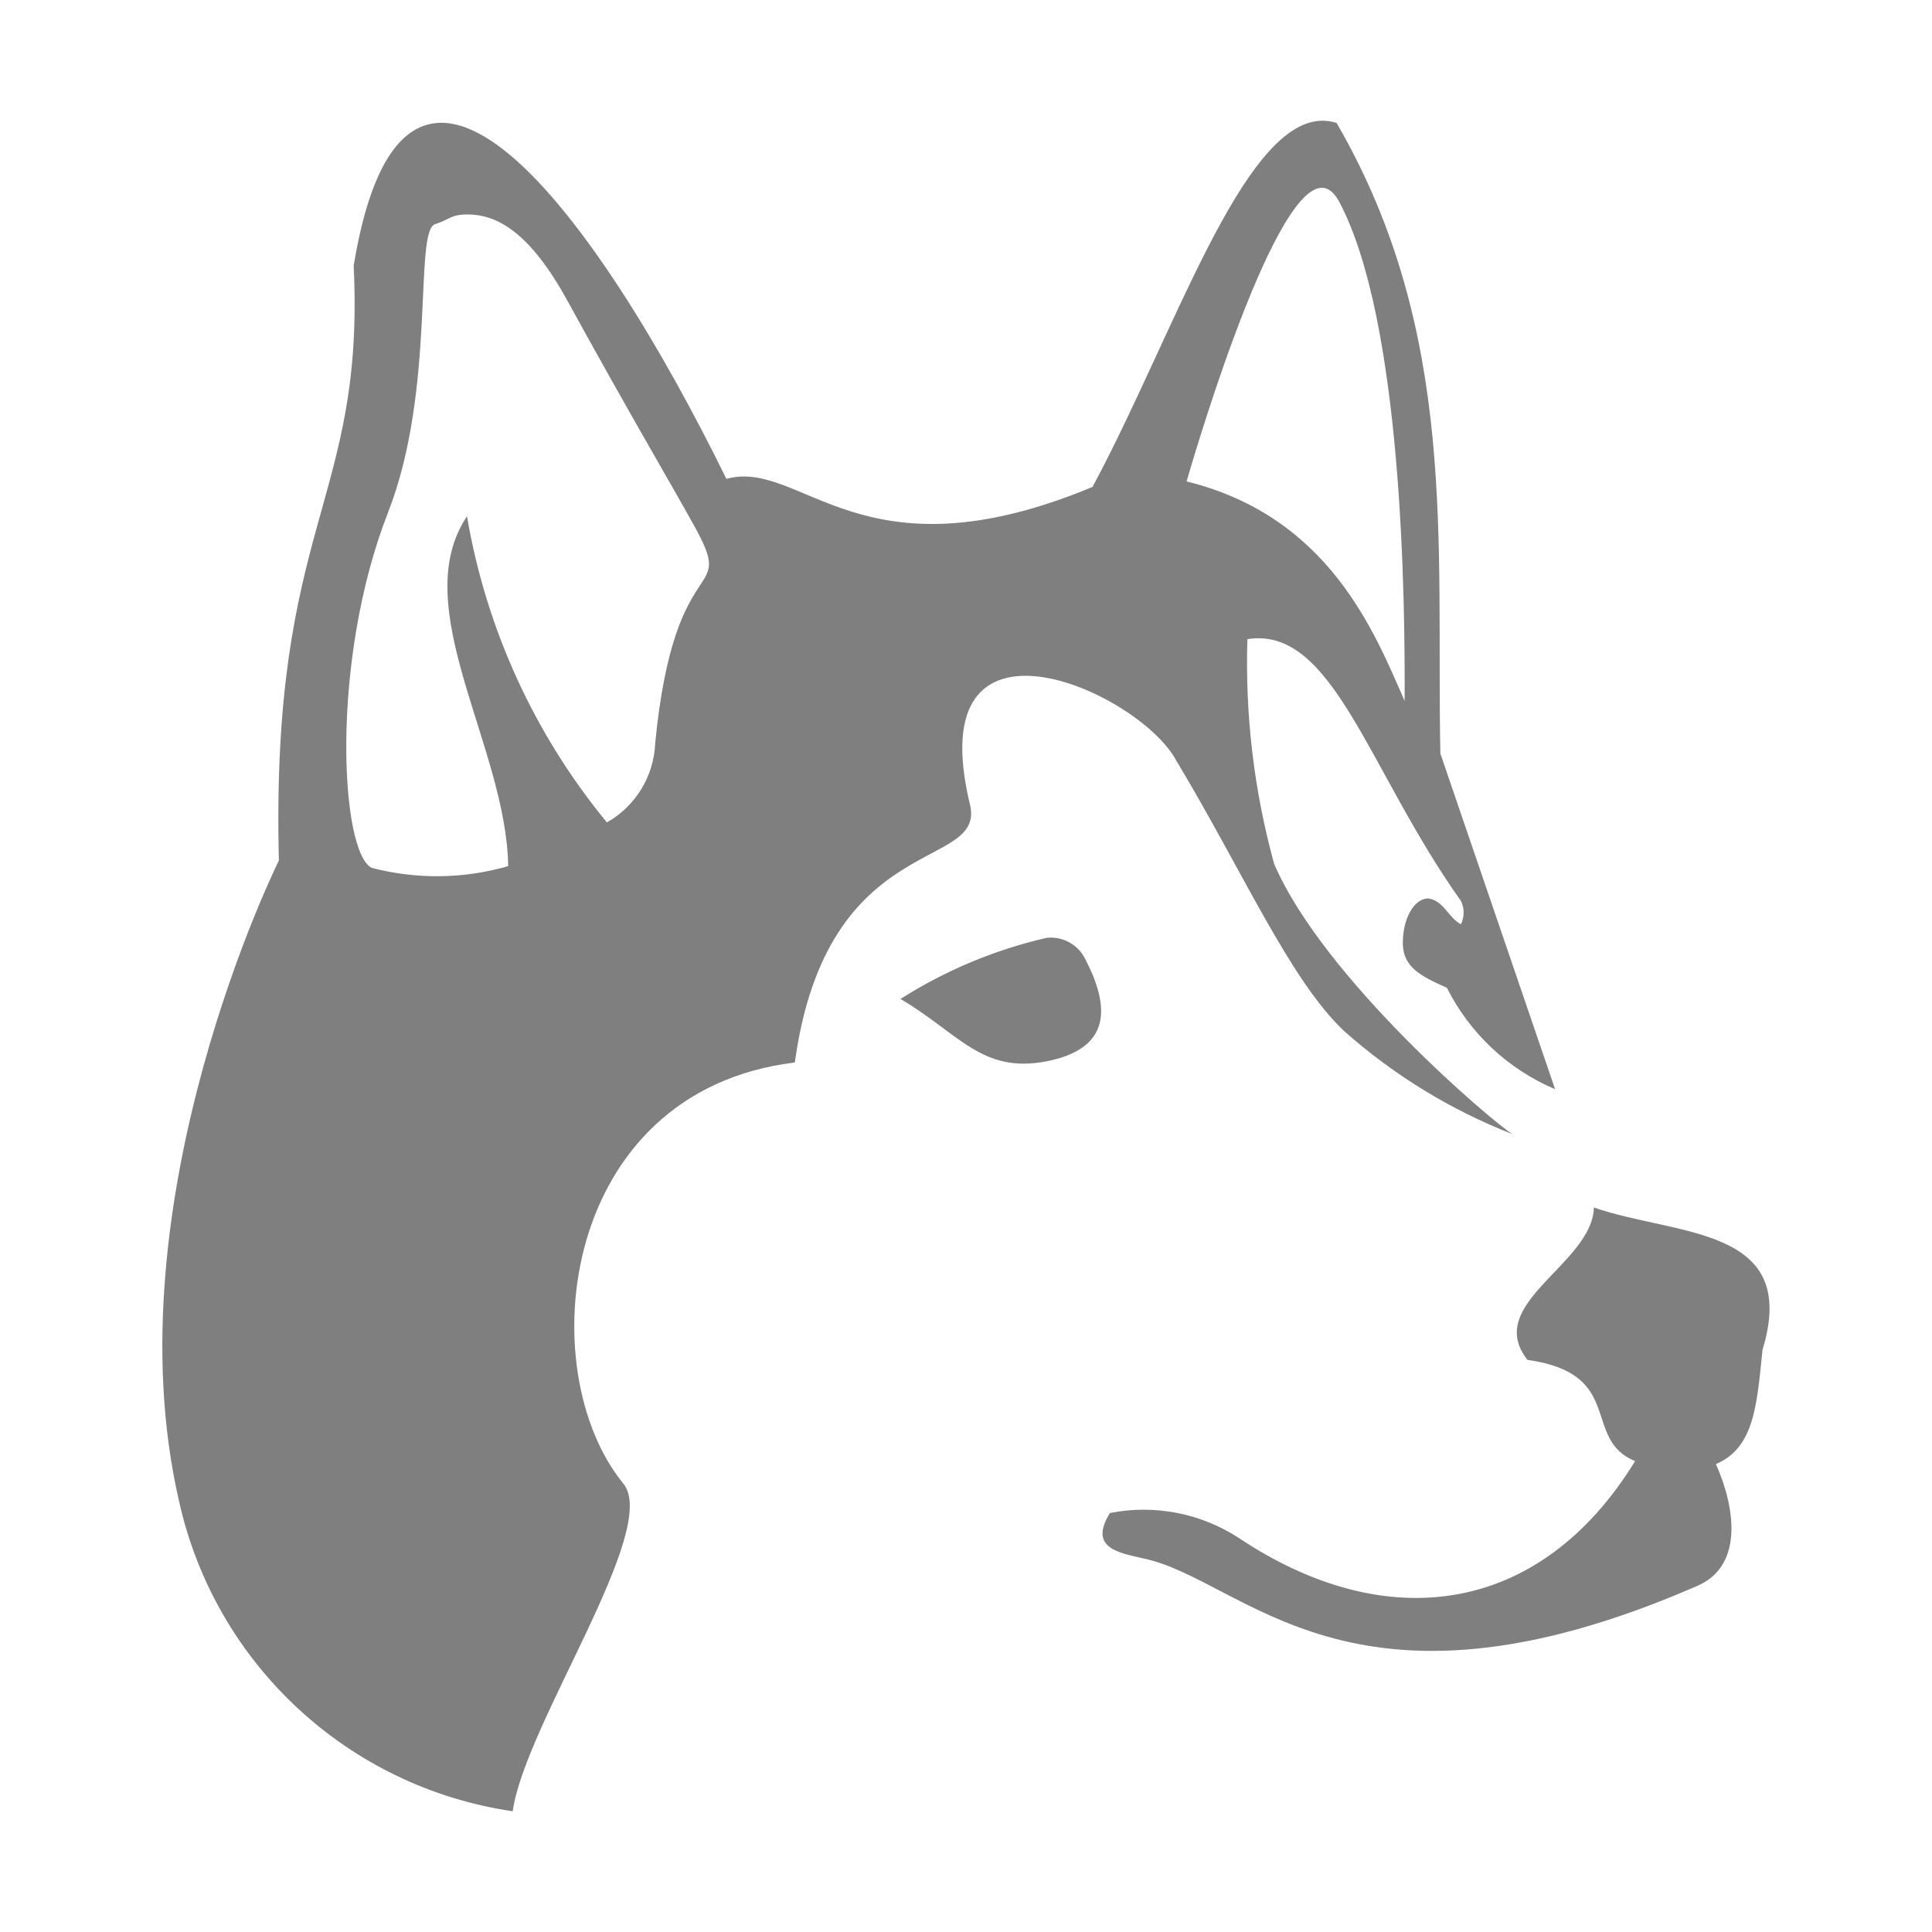
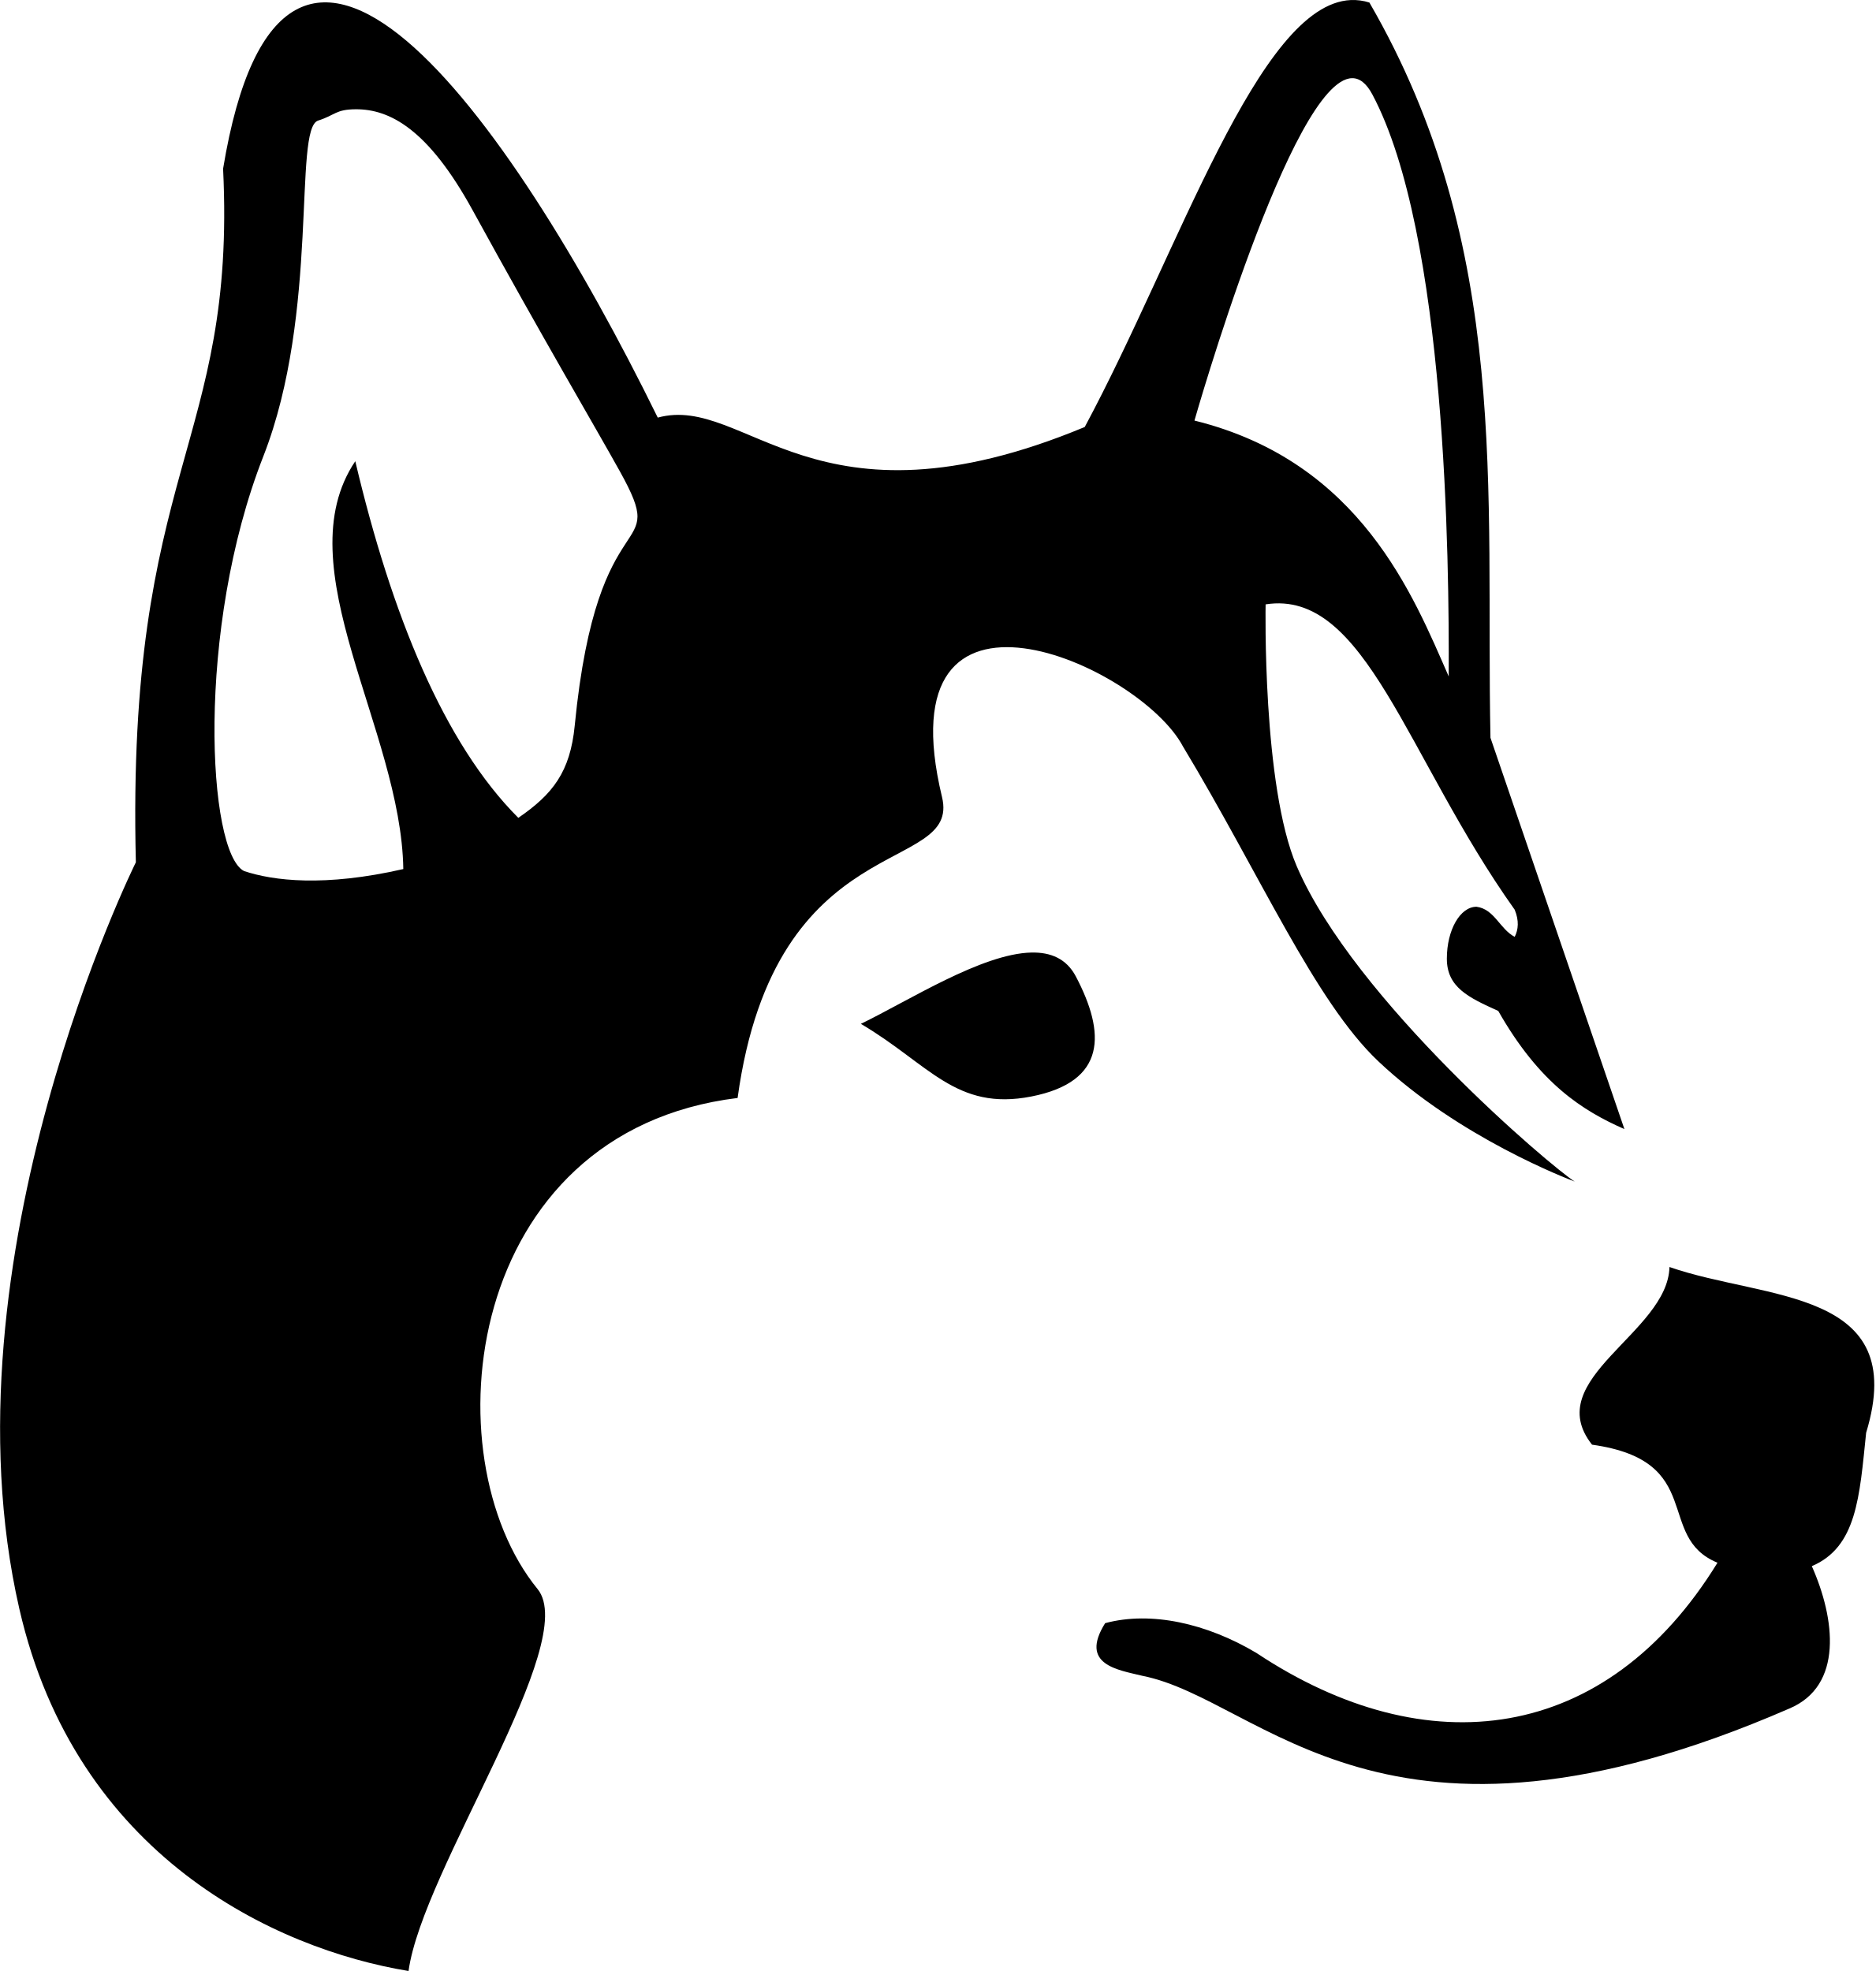
- <svg xmlns="http://www.w3.org/2000/svg" viewBox="0 0 32 32">
-   <path d="M26.4,20c-.025.939-1.839,1.591-1.1,2.524,1.63.229.889,1.309,1.782,1.677-1.579,2.57-4.126,2.891-6.549,1.282a2.888,2.888,0,0,0-2.149-.423c-.37.593.181.662.533.748,1.7.339,3.421,2.972,9.185.464.769-.323.652-1.274.319-2.022.639-.272.678-.982.772-1.895C29.821,20.3,27.762,20.475,26.4,20Zm-9.063-4.467a7.737,7.737,0,0,0-2.422,1.013c.965.567,1.348,1.243,2.422,1.032s1.054-.9.631-1.706a.635.635,0,0,0-.631-.339ZM21.874,2c-1.312.06-2.44,3.574-3.778,6.065-3.846,1.6-4.809-.475-6.065-.134C9.892,3.572,6.716-.8,5.858,4.4c.189,3.926-1.378,4.25-1.239,9.853,0,0-2.8,5.626-1.655,10.605A6.646,6.646,0,0,0,8.492,30c.2-1.435,2.449-4.671,1.833-5.426-1.538-1.884-1.055-6.5,2.84-6.976.533-3.883,3.174-3.152,2.9-4.275-.847-3.518,2.806-1.876,3.419-.723,1.1,1.828,1.877,3.625,2.777,4.476a9.313,9.313,0,0,0,2.79,1.709c-.327-.2-3.127-2.573-3.947-4.476a12.545,12.545,0,0,1-.443-3.723c1.421-.223,1.994,2.168,3.537,4.337a.442.442,0,0,1,0,.386c-.212-.112-.286-.394-.542-.428-.233,0-.421.33-.421.737s.307.553.73.743a3.555,3.555,0,0,0,1.792,1.679l-1.9-5.559c-.07-3.482.3-6.963-1.719-10.445A.763.763,0,0,0,21.874,2Zm.018,1.11c.105,0,.2.069.289.231,1.053,1.979,1.092,6.625,1.084,8.268-.5-1.138-1.249-3.052-3.611-3.635,0,0,1.38-4.849,2.238-4.864ZM7.743,3.552c.48,0,1.026.28,1.658,1.434C10.414,6.832,11.14,8.06,11.493,8.7c.722,1.3-.316.272-.641,3.611a1.58,1.58,0,0,1-.8,1.311A10.85,10.85,0,0,1,7.735,8.552c-1.008,1.5.653,3.813.682,5.794a4.259,4.259,0,0,1-2.261.028c-.52-.26-.691-3.43.273-5.891.8-2.05.421-4.656.778-4.77C7.453,3.635,7.455,3.554,7.743,3.552Z" style="fill:#7f7f7f" />
+ <svg xmlns="http://www.w3.org/2000/svg" width="30.44" height="32" viewBox="0 0 487 512">
+   <path fill="currentColor" d="M433.564 329.127c-.446 17.167-33.615 29.09-20.112 46.152c29.805 4.185 16.249 23.939 32.578 30.662c-28.865 47.002-75.448 52.873-119.742 23.44c-12.886-7.684-27.396-10.94-39.291-7.736c-6.776 10.84 3.305 12.118 9.732 13.688c31.15 6.201 62.553 54.347 167.968 8.487c14.046-5.912 11.916-23.308 5.834-36.985c11.683-4.978 12.384-17.96 14.106-34.646c11.46-37.616-26.181-34.365-51.073-43.062m-165.728-81.688c-12.854.288-31.777 12.464-44.28 18.524c17.643 10.378 24.651 22.727 44.28 18.87c19.636-3.856 19.278-16.5 11.553-31.189c-2.423-4.607-6.523-6.317-11.553-6.205M350.783.014c-23.986 1.1-44.619 65.358-69.083 110.904c-70.332 29.251-87.93-8.677-110.895-2.439C131.69 28.753 73.613-51.179 57.92 43.822c3.47 71.804-25.19 77.72-22.655 180.173c0 0-51.119 102.887-30.263 193.927c14.695 64.151 66.371 88.362 101.08 94.078c3.592-26.24 44.78-85.41 33.515-99.217c-28.108-34.451-19.29-118.846 51.948-127.569c9.732-70.992 58.03-57.629 53.089-78.164c-15.482-64.332 51.32-34.302 62.531-13.222c20.144 33.427 34.308 66.281 50.774 81.853c20.941 19.805 49.347 30.623 51.01 31.247c-5.968-3.73-57.183-47.055-72.168-81.854c-9.012-20.93-8.106-68.08-8.106-68.08c25.985-4.065 36.469 39.655 64.69 79.32c1.168 2.857.962 5.144 0 7.05c-3.893-2.053-5.246-7.202-9.918-7.82c-4.254 0-7.703 6.036-7.703 13.479s5.614 10.1 13.347 13.58c10.781 18.973 21.986 25.945 32.767 30.699L387.07 191.65c-1.29-63.662 5.444-127.327-31.442-190.99a13.923 13.923 0 0 0-4.845-.646m.333 20.297c1.927-.033 3.707 1.267 5.282 4.227c19.253 36.195 19.963 121.15 19.831 151.184c-9.143-20.808-22.843-55.803-66.035-66.473c0 0 25.231-88.665 40.922-88.938M92.392 28.385c8.777-.037 18.752 5.106 30.324 26.207c18.515 33.762 31.801 56.222 38.25 67.847c13.201 23.796-5.78 4.98-11.722 66.035c-1.174 12.056-5.726 17.854-14.65 23.973c-19.315-19.306-32.938-52.81-42.343-92.643c-18.44 27.387 11.933 69.735 12.473 105.95c-20.488 4.683-33.772 3.045-41.352.518c-9.505-4.752-12.637-62.723 4.994-107.725C83.052 81.063 76.071 33.4 82.6 31.323c4.492-1.43 4.525-2.916 9.792-2.938" />
</svg>
